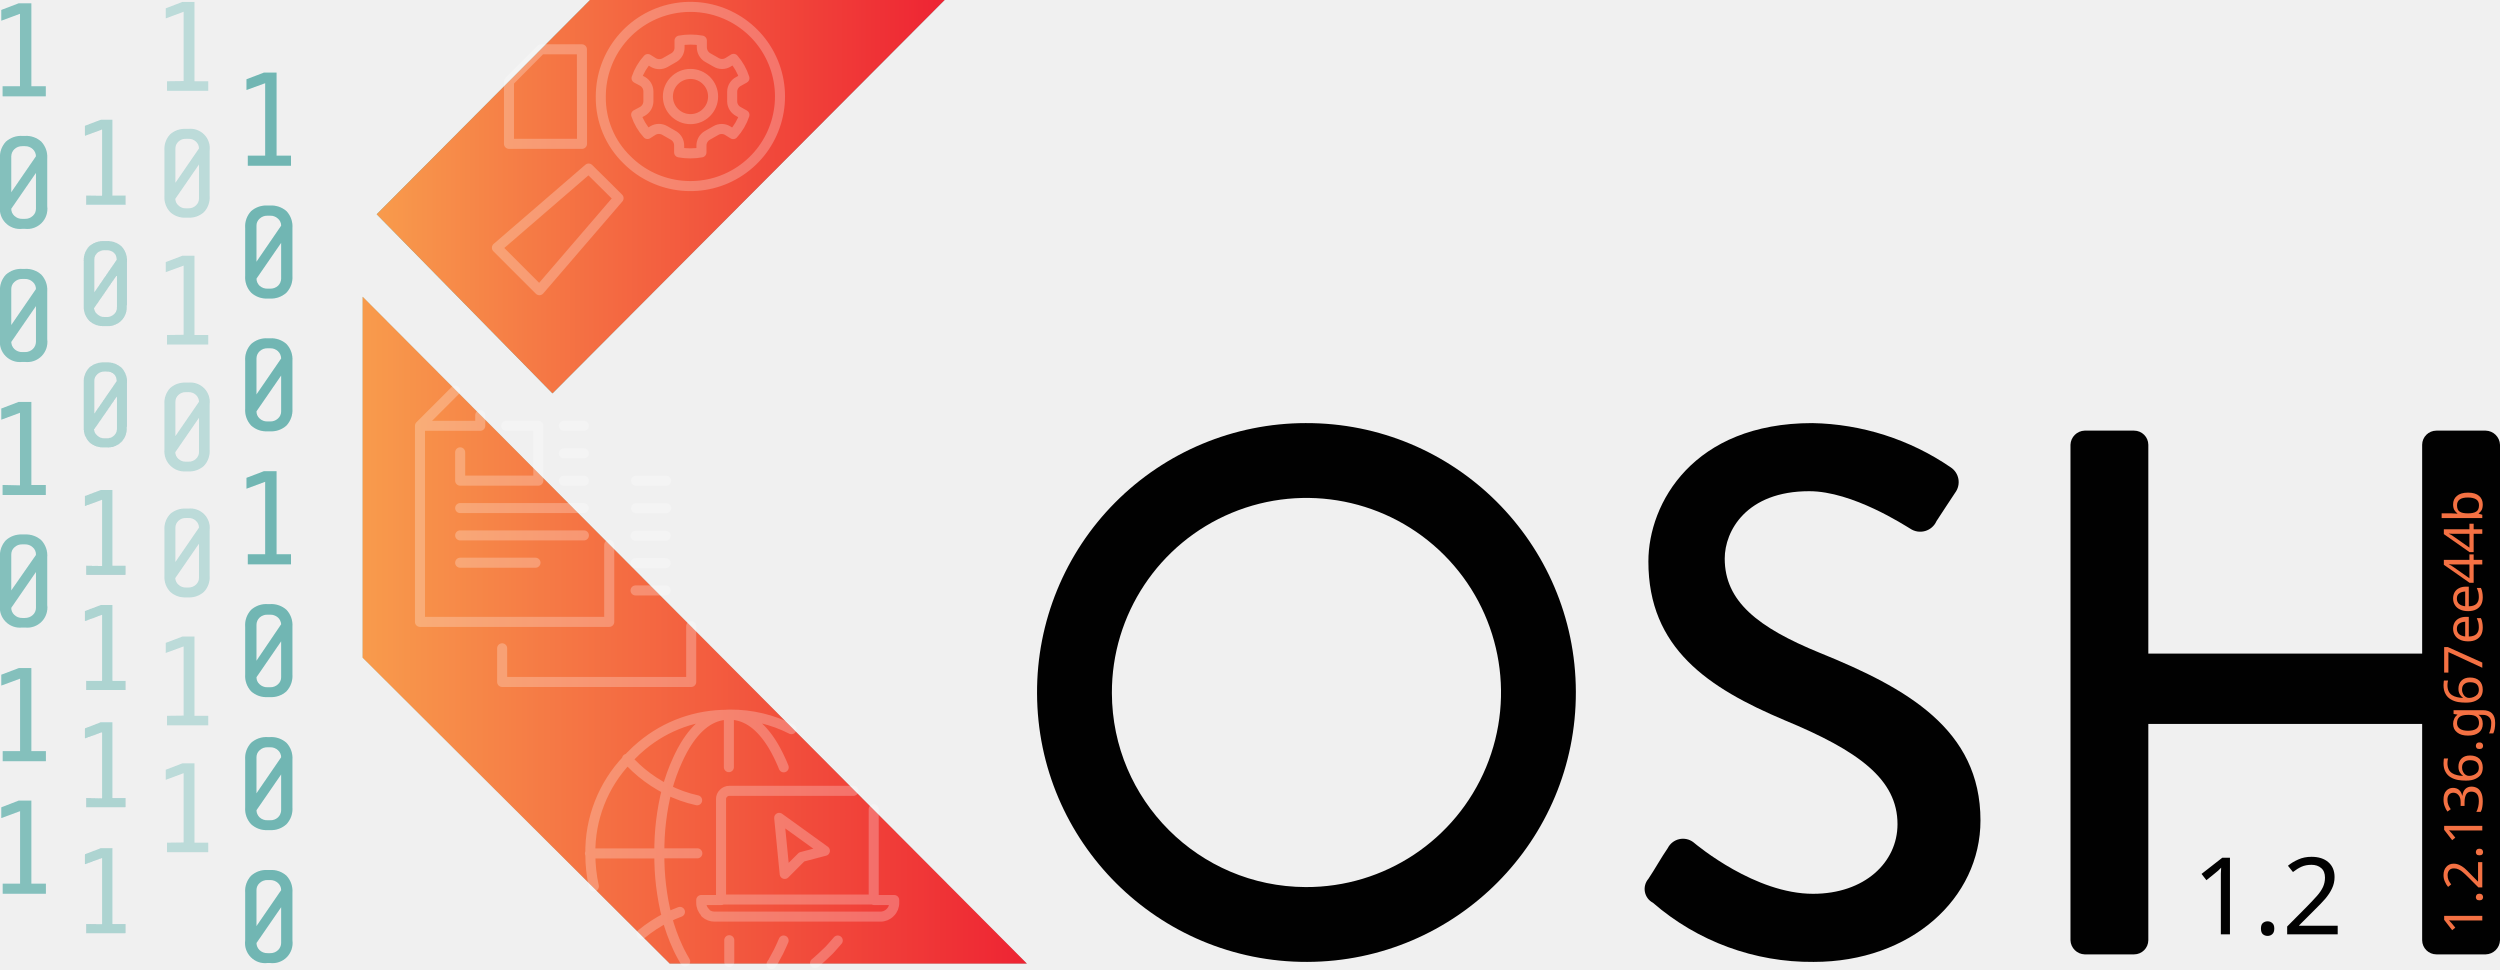
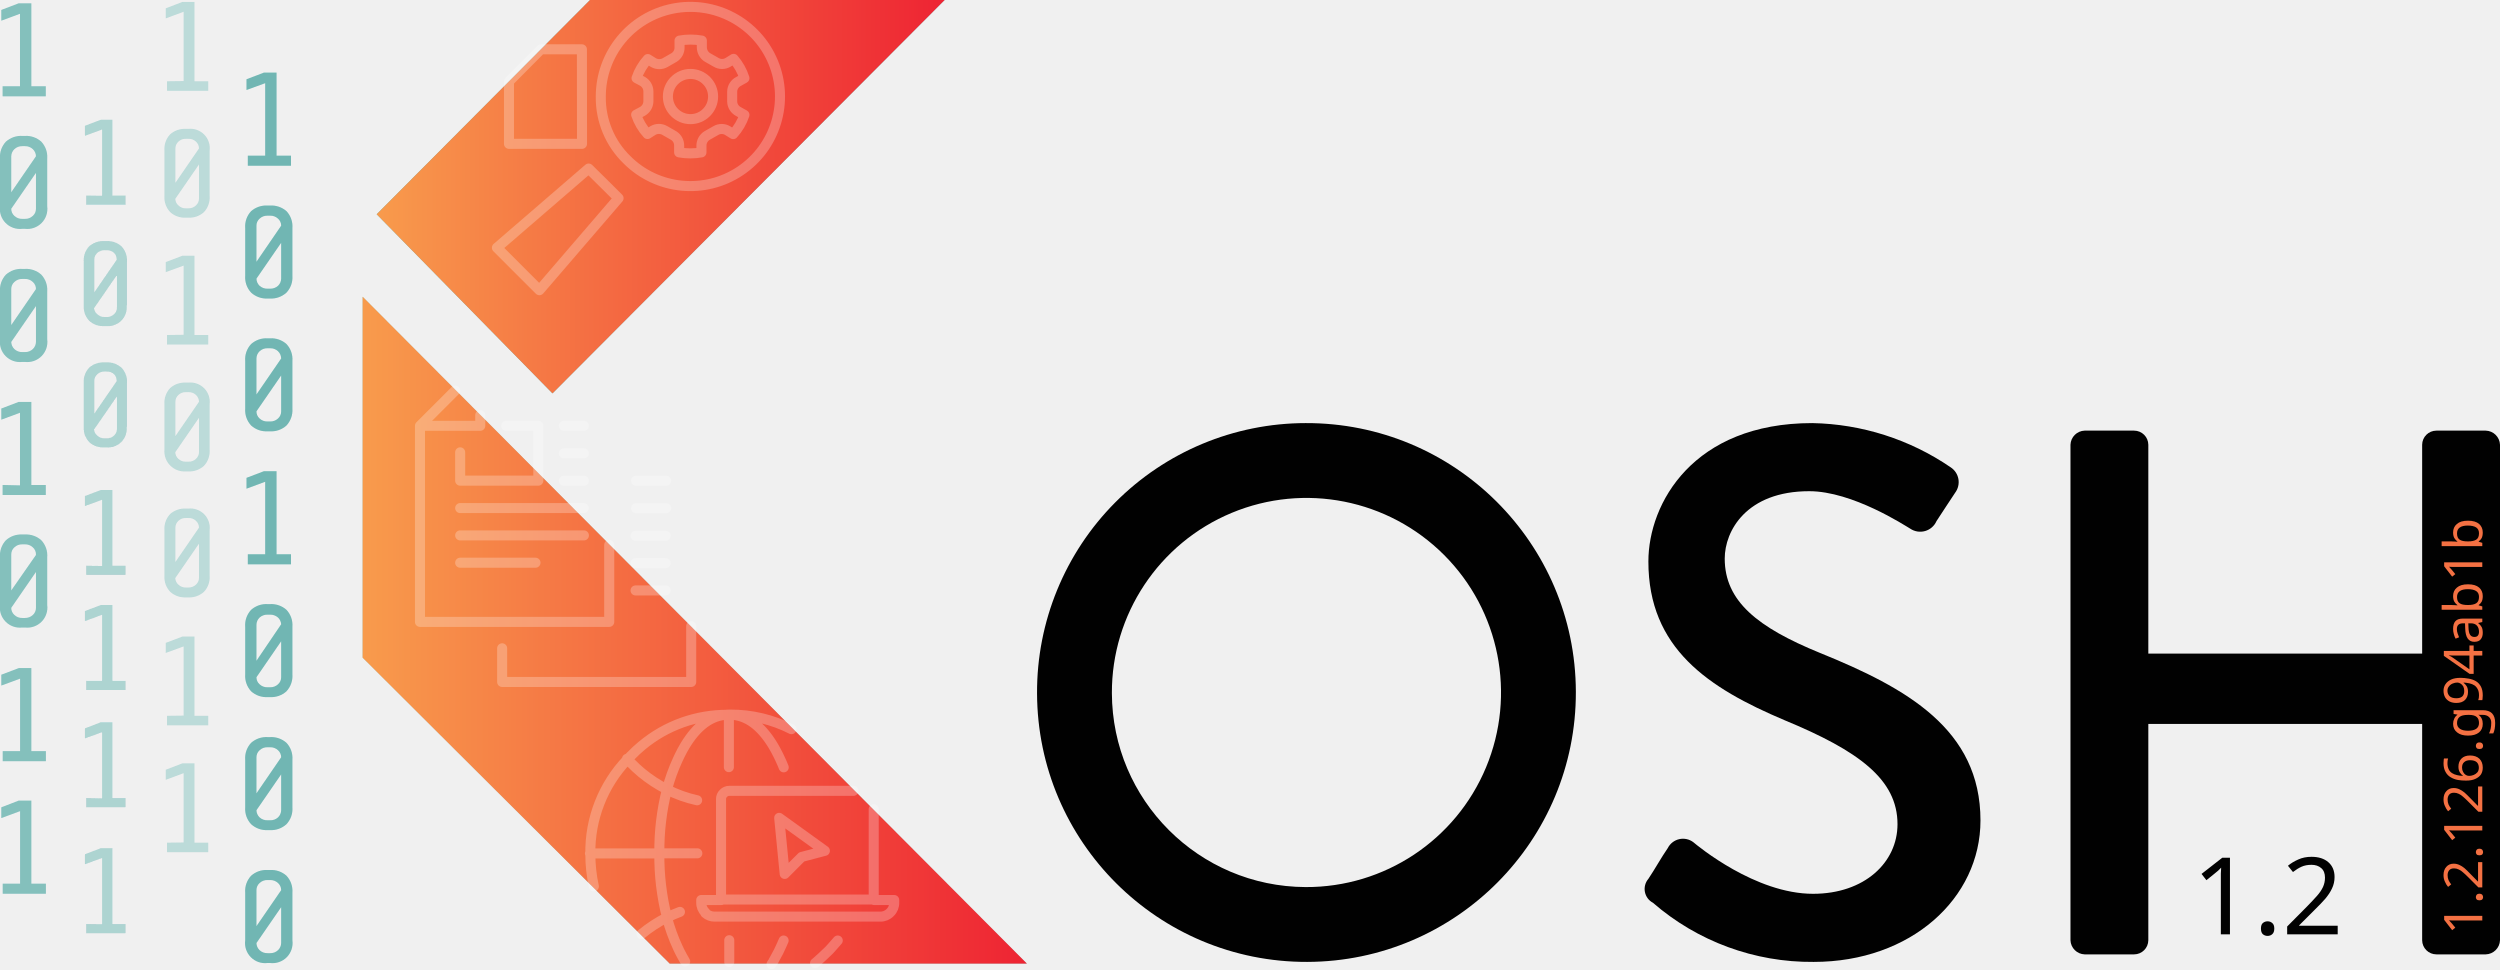
<svg xmlns="http://www.w3.org/2000/svg" xmlns:xlink="http://www.w3.org/1999/xlink" viewBox="0 0 248.88 96.48" version="1.1" id="svg4966">
  <defs id="defs4779">
    <style id="style4771">.cls-1{isolation:isolate;}.cls-2{fill:#010101;}.cls-10,.cls-12,.cls-3{fill:#afdedc;}.cls-10,.cls-11,.cls-12,.cls-13,.cls-3,.cls-9{mix-blend-mode:multiply;}.cls-4{fill:url(#New_Gradient_Swatch_copy_3);}.cls-5{fill:url(#New_Gradient_Swatch_copy_3-2);}.cls-6{opacity:0.25;}.cls-7,.cls-8{fill:none;stroke:#fff;stroke-linecap:round;stroke-linejoin:round;}.cls-7{fill-rule:evenodd;}.cls-10{opacity:0.7;}.cls-11,.cls-12{opacity:0.5;}.cls-13{opacity:0.65;}</style>
    <linearGradient id="New_Gradient_Swatch_copy_3" x1="37.5" y1="19.58" x2="94.04" y2="19.58" gradientUnits="userSpaceOnUse">
      <stop offset="0" stop-color="#f89b4c" id="stop4773" />
      <stop offset="1" stop-color="#ee2433" id="stop4775" />
    </linearGradient>
    <linearGradient id="New_Gradient_Swatch_copy_3-2" x1="36.1" y1="62.73" x2="102.23" y2="62.73" xlink:href="#New_Gradient_Swatch_copy_3" />
    <linearGradient xlink:href="#New_Gradient_Swatch_copy_3" id="linearGradient4972" gradientUnits="userSpaceOnUse" x1="37.5" y1="19.58" x2="94.04" y2="19.58" />
  </defs>
  <path class="cls-2" d="m 129.98,42.12 a 26.82,26.82 0 1 1 -26.74,26.89 26.77,26.77 0 0 1 26.74,-26.89 z m 0,46.19 a 19.37,19.37 0 1 0 -19.29,-19.3 19.37,19.37 0 0 0 19.29,19.3 z" id="path4781" style="isolation:isolate;fill:#010101" />
  <path class="cls-2" d="m 164.1,87.49 c 0.67,-1 1.26,-2.09 1.93,-3.06 a 1.7,1.7 0 0 1 2.54,-0.59 c 0.44,0.37 6.18,5.14 11.92,5.14 5.14,0 8.41,-3.13 8.41,-6.93 0,-4.47 -3.87,-7.3 -11.24,-10.35 -7.6,-3.21 -13.56,-7.16 -13.56,-15.8 0,-5.81 4.47,-13.78 16.31,-13.78 a 25.21,25.21 0 0 1 13.78,4.4 1.76,1.76 0 0 1 0.45,2.53 c -0.6,0.89 -1.27,1.94 -1.86,2.83 a 1.77,1.77 0 0 1 -2.61,0.75 c -0.52,-0.3 -5.74,-3.73 -10.06,-3.73 -6.25,0 -8.41,3.95 -8.41,6.71 0,4.24 3.27,6.85 9.46,9.38 8.64,3.5 16,7.6 16,16.69 0,7.75 -6.92,14.08 -16.61,14.08 a 24.07,24.07 0 0 1 -16,-5.89 1.55,1.55 0 0 1 -0.45,-2.38 z" id="path4783" style="isolation:isolate;fill:#010101" />
  <polygon class="cls-3" points="36.1,29.54 36.1,65.47 66.67,95.93 102.23,95.93 " id="polygon4793" style="isolation:isolate;mix-blend-mode:multiply;fill:#afdedc" />
  <polygon class="cls-3" points="55,39.16 94.04,0 58.74,0 37.5,21.33 " id="polygon4795" style="isolation:isolate;mix-blend-mode:multiply;fill:#afdedc" />
  <polygon class="cls-3" points="55,39.16 94.04,0 58.74,0 37.5,21.33 " id="polygon4797" style="isolation:isolate;mix-blend-mode:multiply;fill:#afdedc" />
  <polygon class="cls-4" points="55,39.16 94.04,0 58.74,0 37.5,21.33 " id="polygon4799" style="isolation:isolate;fill:url(#linearGradient4972)" />
  <polygon class="cls-5" points="36.1,29.54 36.1,65.47 66.67,95.93 102.23,95.93 " id="polygon4801" style="isolation:isolate;fill:url(#New_Gradient_Swatch_copy_3-2)" />
  <g class="cls-6" id="g4805" style="opacity:0.25;isolation:isolate">
    <path class="cls-7" d="m 140,443.25 v 2.82 h 7.78 v -5.46 h -3.2 m 7.74,5.47 h -2 m 0,-2.73 h 2 m 0,-2.74 h -2 M 140,448.8 h 12.3 M 142,439.55 v 1.06 h -6 v 19.52 h 18.84 v -7.67 M 136,440.61 l 3.51,-3.51 m 18,11.71 h 3 m 0,-2.73 h -3 m -13.33,16.68 v 3.35 H 163 v -5.56 m -23,-6.31 h 7.5 m 4.82,-2.72 H 140 m 20.46,5.48 h -3 m 0,-2.72 h 3 m 0,-2.72 h -3" transform="translate(-94.19,-398.22)" id="path4803" style="fill:none;fill-rule:evenodd;stroke:#ffffff;stroke-linecap:round;stroke-linejoin:round" />
  </g>
  <g class="cls-6" id="g4815" style="opacity:0.25;isolation:isolate">
    <polygon class="cls-8" points="50.67,8.11 50.67,14.32 57.94,14.32 57.93,4.91 53.85,4.91 " id="polygon4807" style="fill:none;stroke:#ffffff;stroke-linecap:round;stroke-linejoin:round" />
    <path class="cls-8" d="m 154.27,416.46 -1.48,-1.46 -9.13,7.88 v 0 l 4.23,4.23 v 0 l 7.88,-9.16 z" transform="translate(-94.19,-398.22)" id="path4809" style="fill:none;stroke:#ffffff;stroke-linecap:round;stroke-linejoin:round" />
    <path class="cls-8" d="m 156.62,414.14 a 8.92,8.92 0 1 0 -2.62,-6.31 8.6,8.6 0 0 0 2.62,6.31 z m 1.54,-7.82 -0.6,-0.32 a 5.42,5.42 0 0 1 1.12,-1.9 l 0.56,0.35 a 1.17,1.17 0 0 0 1.17,0 l 0.89,-0.51 a 1.15,1.15 0 0 0 0.54,-1 v -0.68 a 6.21,6.21 0 0 1 2.22,0 v 0.67 a 1.19,1.19 0 0 0 0.55,1 l 0.88,0.5 a 1.15,1.15 0 0 0 1.17,0 l 0.56,-0.35 a 5.4,5.4 0 0 1 1.08,1.92 l -0.59,0.33 a 1.16,1.16 0 0 0 -0.63,1 v 1 a 1.16,1.16 0 0 0 0.63,1 l 0.59,0.33 a 5.4,5.4 0 0 1 -1.12,1.91 l -0.56,-0.35 a 1.15,1.15 0 0 0 -1.17,0 l -0.88,0.5 a 1.18,1.18 0 0 0 -0.55,1 v 0.67 a 6.21,6.21 0 0 1 -2.22,0 v -0.67 a 1.15,1.15 0 0 0 -0.54,-1 l -0.89,-0.51 a 1.17,1.17 0 0 0 -1.17,0 l -0.55,0.35 a 5.38,5.38 0 0 1 -1.13,-1.92 l 0.6,-0.32 a 1.17,1.17 0 0 0 0.62,-1 v -1 a 1.17,1.17 0 0 0 -0.58,-1 z" transform="translate(-94.19,-398.22)" id="path4811" style="fill:none;stroke:#ffffff;stroke-linecap:round;stroke-linejoin:round" />
    <path class="cls-8" d="m 162.93,410.08 a 2.25,2.25 0 0 0 2.25,-2.25 2.25,2.25 0 1 0 -4.5,0 2.25,2.25 0 0 0 2.25,2.25 z" transform="translate(-94.19,-398.22)" id="path4813" style="fill:none;stroke:#ffffff;stroke-linecap:round;stroke-linejoin:round" />
  </g>
  <g class="cls-6" id="g4819" style="opacity:0.25;isolation:isolate">
    <path class="cls-7" d="m 166.75,474.59 v -5.22 h -0.16 c -1.6,0.06 -3,1.09 -4.2,3.07 -0.18,0.3 -0.36,0.63 -0.54,1 l -0.18,0.38 a 18.09,18.09 0 0 0 -1.08,3 12.61,12.61 0 0 0 3,1.07 m 3.14,-8.53 h 0.16 a 13.34,13.34 0 0 1 6.09,1.45 m 6.17,6.14 h -12.37 a 0.79,0.79 0 0 0 -0.57,0.25 0.76,0.76 0 0 0 -0.24,0.57 v 10 h 15.2 v -9 m -7.17,4.76 -1.69,1.69 -0.55,-5.58 4.55,3.28 z m -7.05,-14.16 c 1.6,0.06 3,1.09 4.2,3.07 0.18,0.3 0.36,0.63 0.54,1 l 0.18,0.38 c 0.12,0.26 0.24,0.52 0.34,0.79 m -18.9,11.85 a 14.8,14.8 0 0 1 -0.35,-3.23 v 0 a 13.32,13.32 0 0 1 3.68,-9.4 l 0.37,-0.38 a 14.06,14.06 0 0 1 1.08,-1 13.22,13.22 0 0 1 8.54,-3.07 M 161.88,489 a 12.26,12.26 0 0 0 -1.29,0.56 17.67,17.67 0 0 0 1.08,3 l 0.18,0.38 c 0.18,0.35 0.36,0.68 0.55,1 m -4.35,-2.73 a 13.68,13.68 0 0 1 2.54,-1.66 24.73,24.73 0 0 1 -0.76,-6.37 h -6.91 m 7.67,-6.38 a 24.78,24.78 0 0 0 -0.76,6.37 h 3.78 m -7,-9.41 0.37,0.39 a 14.06,14.06 0 0 0 1.08,1 13.68,13.68 0 0 0 2.54,1.66 m 10.4,17.39 0.08,-0.12 a 0.41,0.41 0 0 1 0.07,-0.11 q 0.27,-0.47 0.54,-1 l 0.18,-0.38 c 0.12,-0.24 0.22,-0.49 0.33,-0.74 m 5.39,0 c -0.21,0.25 -0.43,0.5 -0.65,0.74 -0.22,0.24 -0.24,0.26 -0.37,0.38 q -0.53,0.52 -1.08,1 l -0.16,0.13 M 166,487.82 h -2 v 0.24 a 1.31,1.31 0 0 0 0.41,1 v 0.06 a 1.34,1.34 0 0 0 0.92,0.35 h 16.48 a 1.32,1.32 0 0 0 1,-0.41 1.3,1.3 0 0 0 0.4,-1 v -0.24 h -2 m -14.42,4 V 494" transform="translate(-94.19,-398.22)" id="path4817" style="fill:none;fill-rule:evenodd;stroke:#ffffff;stroke-linecap:round;stroke-linejoin:round" />
  </g>
  <g class="cls-9" id="g4835" style="isolation:isolate;mix-blend-mode:multiply">
    <path class="cls-3" d="m 94.45,406.81 v 1 h 4.3 v -1 h -1.44 v -8.26 h -1.26 l -1.73,0.66 v 1.07 l 1.86,-0.69 v 7.22 z" transform="translate(-94.19,-398.22)" id="path4821" style="mix-blend-mode:multiply;fill:#afdedc" />
    <path class="cls-3" d="M 98.89,418.78 V 414 a 2.21,2.21 0 0 0 -0.59,-1.68 2.26,2.26 0 0 0 -1.63,-0.57 h -0.26 a 2.26,2.26 0 0 0 -1.63,0.57 2.21,2.21 0 0 0 -0.59,1.68 v 4.76 a 2,2 0 0 0 2.22,2.24 h 0.26 a 2,2 0 0 0 2.22,-2.25 z m -1.12,-5 -2.46,3.58 v -3.58 a 1,1 0 0 1 0.31,-0.71 1.09,1.09 0 0 1 0.79,-0.3 h 0.26 a 1.09,1.09 0 0 1 0.79,0.3 1,1 0 0 1 0.31,0.7 z m -2.46,5.22 2.46,-3.57 V 419 a 0.93,0.93 0 0 1 -0.31,0.71 1.09,1.09 0 0 1 -0.79,0.3 h -0.26 a 1.09,1.09 0 0 1 -0.79,-0.3 0.93,0.93 0 0 1 -0.31,-0.71 z" transform="translate(-94.19,-398.22)" id="path4823" style="mix-blend-mode:multiply;fill:#afdedc" />
    <path class="cls-3" d="m 98.89,432 v -4.76 a 2.21,2.21 0 0 0 -0.59,-1.68 2.26,2.26 0 0 0 -1.63,-0.57 h -0.26 a 2.26,2.26 0 0 0 -1.63,0.57 2.21,2.21 0 0 0 -0.59,1.68 V 432 a 2,2 0 0 0 2.22,2.25 h 0.26 A 2,2 0 0 0 98.89,432 Z m -1.12,-5 -2.46,3.58 V 427 a 0.93,0.93 0 0 1 0.31,-0.71 1.09,1.09 0 0 1 0.79,-0.3 h 0.26 a 1.09,1.09 0 0 1 0.79,0.3 0.93,0.93 0 0 1 0.31,0.71 z m -2.46,5.26 2.46,-3.57 v 3.57 a 1,1 0 0 1 -0.31,0.71 1.09,1.09 0 0 1 -0.79,0.3 h -0.26 a 1.09,1.09 0 0 1 -0.79,-0.3 1,1 0 0 1 -0.31,-0.71 z" transform="translate(-94.19,-398.22)" id="path4825" style="mix-blend-mode:multiply;fill:#afdedc" />
    <path class="cls-3" d="m 94.45,446.5 v 1 h 4.3 v -1 h -1.44 v -8.27 h -1.26 l -1.73,0.66 V 440 l 1.86,-0.69 v 7.23 z" transform="translate(-94.19,-398.22)" id="path4827" style="mix-blend-mode:multiply;fill:#afdedc" />
    <path class="cls-3" d="m 98.89,458.47 v -4.76 A 2.21,2.21 0 0 0 98.3,452 2.26,2.26 0 0 0 96.67,451.43 h -0.26 a 2.26,2.26 0 0 0 -1.63,0.57 2.21,2.21 0 0 0 -0.59,1.68 v 4.76 a 2,2 0 0 0 2.22,2.25 h 0.26 a 2,2 0 0 0 2.22,-2.25 z m -1.12,-5 -2.46,3.53 v -3.58 a 0.93,0.93 0 0 1 0.31,-0.71 1.09,1.09 0 0 1 0.79,-0.3 h 0.26 a 1.09,1.09 0 0 1 0.79,0.3 0.93,0.93 0 0 1 0.31,0.75 z m -2.46,5.26 2.46,-3.57 v 3.57 a 0.93,0.93 0 0 1 -0.31,0.71 1.09,1.09 0 0 1 -0.79,0.3 h -0.26 a 1.09,1.09 0 0 1 -0.79,-0.3 0.93,0.93 0 0 1 -0.31,-0.72 z" transform="translate(-94.19,-398.22)" id="path4829" style="mix-blend-mode:multiply;fill:#afdedc" />
    <path class="cls-3" d="m 94.46,473 v 1 h 4.3 v -1 h -1.45 v -8.27 h -1.25 l -1.74,0.66 v 1.08 l 1.87,-0.69 V 473 Z" transform="translate(-94.19,-398.22)" id="path4831" style="mix-blend-mode:multiply;fill:#afdedc" />
    <path class="cls-3" d="m 94.46,486.19 v 1 h 4.3 v -1 h -1.45 v -8.27 h -1.25 l -1.74,0.67 v 1.07 l 1.87,-0.69 v 7.22 z" transform="translate(-94.19,-398.22)" id="path4833" style="mix-blend-mode:multiply;fill:#afdedc" />
  </g>
  <g class="cls-9" id="g4851" style="isolation:isolate;mix-blend-mode:multiply">
    <path class="cls-3" d="m 118.86,413.72 v 1 h 4.3 v -1 h -1.44 v -8.27 h -1.26 l -1.73,0.66 v 1.07 l 1.86,-0.68 v 7.22 z" transform="translate(-94.19,-398.22)" id="path4837" style="mix-blend-mode:multiply;fill:#afdedc" />
    <path class="cls-3" d="m 123.3,425.69 v -4.77 a 2.21,2.21 0 0 0 -0.59,-1.68 2.3,2.3 0 0 0 -1.63,-0.56 h -0.26 a 2.3,2.3 0 0 0 -1.63,0.56 2.21,2.21 0 0 0 -0.59,1.68 v 4.77 a 2.2,2.2 0 0 0 0.6,1.67 2.26,2.26 0 0 0 1.62,0.58 h 0.26 a 2.26,2.26 0 0 0 1.62,-0.58 2.2,2.2 0 0 0 0.6,-1.67 z m -1.12,-5 -2.46,3.59 v -3.59 a 0.91,0.91 0 0 1 0.31,-0.7 1.09,1.09 0 0 1 0.79,-0.3 h 0.26 a 1.09,1.09 0 0 1 0.79,0.3 0.91,0.91 0 0 1 0.31,0.68 z m -2.46,5.27 2.46,-3.57 v 3.57 a 1,1 0 0 1 -0.31,0.71 1.13,1.13 0 0 1 -0.79,0.29 h -0.26 a 1.13,1.13 0 0 1 -0.79,-0.29 1,1 0 0 1 -0.31,-0.73 z" transform="translate(-94.19,-398.22)" id="path4839" style="mix-blend-mode:multiply;fill:#afdedc" />
    <path class="cls-3" d="m 123.3,438.91 v -4.76 a 2.21,2.21 0 0 0 -0.59,-1.68 2.26,2.26 0 0 0 -1.63,-0.57 h -0.26 a 2.26,2.26 0 0 0 -1.63,0.57 2.21,2.21 0 0 0 -0.59,1.68 v 4.76 a 2.23,2.23 0 0 0 0.6,1.68 2.26,2.26 0 0 0 1.62,0.57 h 0.26 a 2.26,2.26 0 0 0 1.62,-0.57 2.23,2.23 0 0 0 0.6,-1.68 z m -1.12,-5 -2.46,3.58 v -3.59 a 1,1 0 0 1 0.31,-0.71 1.09,1.09 0 0 1 0.79,-0.3 h 0.26 a 1.09,1.09 0 0 1 0.79,0.3 1,1 0 0 1 0.31,0.71 z m -2.46,5.26 2.46,-3.57 v 3.57 a 0.93,0.93 0 0 1 -0.31,0.71 1.09,1.09 0 0 1 -0.79,0.3 h -0.26 a 1.09,1.09 0 0 1 -0.79,-0.3 0.93,0.93 0 0 1 -0.31,-0.72 z" transform="translate(-94.19,-398.22)" id="path4841" style="mix-blend-mode:multiply;fill:#afdedc" />
    <path class="cls-3" d="m 118.86,453.4 v 1 h 4.3 v -1 h -1.44 v -8.27 h -1.26 l -1.73,0.66 v 1.08 l 1.86,-0.69 v 7.22 z" transform="translate(-94.19,-398.22)" id="path4843" style="mix-blend-mode:multiply;fill:#afdedc" />
    <path class="cls-3" d="m 123.3,465.37 v -4.76 a 2.21,2.21 0 0 0 -0.59,-1.68 2.26,2.26 0 0 0 -1.63,-0.57 h -0.26 a 2.26,2.26 0 0 0 -1.63,0.57 2.21,2.21 0 0 0 -0.59,1.68 v 4.76 a 2.23,2.23 0 0 0 0.6,1.68 2.26,2.26 0 0 0 1.62,0.57 h 0.26 a 2.26,2.26 0 0 0 1.62,-0.57 2.23,2.23 0 0 0 0.6,-1.68 z m -1.12,-5 -2.46,3.63 v -3.59 a 1,1 0 0 1 0.31,-0.71 1.13,1.13 0 0 1 0.79,-0.29 h 0.26 a 1.13,1.13 0 0 1 0.79,0.29 1,1 0 0 1 0.31,0.66 z m -2.46,5.27 2.46,-3.58 v 3.58 a 0.91,0.91 0 0 1 -0.31,0.7 1.09,1.09 0 0 1 -0.79,0.3 h -0.26 a 1.09,1.09 0 0 1 -0.79,-0.3 0.91,0.91 0 0 1 -0.31,-0.71 z" transform="translate(-94.19,-398.22)" id="path4845" style="mix-blend-mode:multiply;fill:#afdedc" />
    <path class="cls-3" d="m 123.3,478.61 v -4.76 a 2.21,2.21 0 0 0 -0.59,-1.68 2.26,2.26 0 0 0 -1.63,-0.57 h -0.26 a 2.26,2.26 0 0 0 -1.63,0.57 2.21,2.21 0 0 0 -0.59,1.68 v 4.76 a 2.2,2.2 0 0 0 0.6,1.67 2.26,2.26 0 0 0 1.62,0.58 h 0.26 a 2.26,2.26 0 0 0 1.62,-0.58 2.2,2.2 0 0 0 0.6,-1.67 z m -1.12,-5 -2.46,3.59 v -3.59 a 0.93,0.93 0 0 1 0.31,-0.7 1.09,1.09 0 0 1 0.79,-0.3 h 0.26 a 1.09,1.09 0 0 1 0.79,0.3 0.93,0.93 0 0 1 0.31,0.68 z m -2.46,5.27 2.46,-3.57 v 3.57 a 1,1 0 0 1 -0.31,0.71 1.09,1.09 0 0 1 -0.79,0.29 h -0.26 a 1.09,1.09 0 0 1 -0.79,-0.29 1,1 0 0 1 -0.31,-0.73 z" transform="translate(-94.19,-398.22)" id="path4847" style="mix-blend-mode:multiply;fill:#afdedc" />
    <path class="cls-3" d="m 123.3,491.84 v -4.76 a 2.21,2.21 0 0 0 -0.59,-1.68 2.26,2.26 0 0 0 -1.63,-0.57 h -0.26 a 2.26,2.26 0 0 0 -1.63,0.57 2.21,2.21 0 0 0 -0.59,1.68 v 4.76 a 2,2 0 0 0 2.22,2.25 h 0.26 a 2,2 0 0 0 2.22,-2.25 z m -1.12,-5 -2.46,3.58 v -3.58 a 0.93,0.93 0 0 1 0.31,-0.71 1.09,1.09 0 0 1 0.79,-0.3 h 0.26 a 1.09,1.09 0 0 1 0.79,0.3 0.93,0.93 0 0 1 0.31,0.7 z m -2.46,5.26 2.46,-3.57 v 3.57 a 1,1 0 0 1 -0.31,0.71 1.09,1.09 0 0 1 -0.79,0.3 h -0.26 a 1.09,1.09 0 0 1 -0.79,-0.3 1,1 0 0 1 -0.31,-0.72 z" transform="translate(-94.19,-398.22)" id="path4849" style="mix-blend-mode:multiply;fill:#afdedc" />
  </g>
  <path class="cls-10" d="m 16.63,8.09 v 0.95 h 4.1 V 8.09 h -1.37 v -7.9 h -1.2 L 16.5,0.83 v 1 l 1.78,-0.66 v 6.9 z" id="path4853" style="opacity:0.7;isolation:isolate;mix-blend-mode:multiply;fill:#afdedc" />
  <path class="cls-10" d="M 20.87,19.53 V 14.98 A 1.93,1.93 0 0 0 18.75,12.83 H 18.5 a 2.18,2.18 0 0 0 -1.56,0.54 2.14,2.14 0 0 0 -0.57,1.61 v 4.55 a 2.11,2.11 0 0 0 0.58,1.59 2.13,2.13 0 0 0 1.55,0.55 h 0.25 a 2.15,2.15 0 0 0 1.55,-0.55 2.1,2.1 0 0 0 0.57,-1.59 z m -1.06,-4.75 -2.35,3.42 v -3.42 a 0.91,0.91 0 0 1 0.3,-0.68 1,1 0 0 1 0.75,-0.28 h 0.25 a 1,1 0 0 1 0.75,0.28 0.91,0.91 0 0 1 0.3,0.68 z m -2.35,5 2.35,-3.41 v 3.41 a 0.89,0.89 0 0 1 -0.3,0.67 1.05,1.05 0 0 1 -0.75,0.29 h -0.25 a 1,1 0 0 1 -0.75,-0.29 0.89,0.89 0 0 1 -0.31,-0.67 z" id="path4855" style="opacity:0.7;isolation:isolate;mix-blend-mode:multiply;fill:#afdedc" />
  <path class="cls-10" d="m 16.63,33.35 v 0.95 h 4.1 v -0.95 h -1.37 v -7.89 h -1.2 l -1.66,0.63 v 1 l 1.78,-0.65 v 6.89 z" id="path4857" style="opacity:0.7;isolation:isolate;mix-blend-mode:multiply;fill:#afdedc" />
  <path class="cls-10" d="M 20.87,44.78 V 40.24 A 1.93,1.93 0 0 0 18.75,38.09 H 18.5 a 2.18,2.18 0 0 0 -1.56,0.54 2.14,2.14 0 0 0 -0.57,1.61 v 4.54 a 2,2 0 0 0 2.13,2.15 h 0.25 a 2.15,2.15 0 0 0 1.55,-0.55 2.11,2.11 0 0 0 0.57,-1.6 z M 19.81,40 17.46,43.42 V 40 a 0.91,0.91 0 0 1 0.3,-0.68 1,1 0 0 1 0.75,-0.28 h 0.25 a 1,1 0 0 1 0.75,0.28 0.91,0.91 0 0 1 0.3,0.68 z m -2.35,5 2.35,-3.41 V 45 a 0.9,0.9 0 0 1 -0.3,0.68 1,1 0 0 1 -0.75,0.28 h -0.25 a 1,1 0 0 1 -0.75,-0.28 0.9,0.9 0 0 1 -0.31,-0.66 z" id="path4859" style="opacity:0.7;isolation:isolate;mix-blend-mode:multiply;fill:#afdedc" />
  <path class="cls-10" d="m 16.63,71.26 v 0.95 h 4.1 v -0.95 h -1.37 v -7.89 h -1.2 L 16.5,64 v 1 l 1.78,-0.65 v 6.89 z" id="path4861" style="opacity:0.7;isolation:isolate;mix-blend-mode:multiply;fill:#afdedc" />
  <path class="cls-10" d="M 20.87,57.32 V 52.78 A 1.93,1.93 0 0 0 18.75,50.63 H 18.5 a 2.18,2.18 0 0 0 -1.56,0.54 2.14,2.14 0 0 0 -0.57,1.61 v 4.55 a 2.09,2.09 0 0 0 0.58,1.59 2.13,2.13 0 0 0 1.55,0.55 h 0.25 a 2.15,2.15 0 0 0 1.55,-0.55 2.09,2.09 0 0 0 0.57,-1.6 z m -1.06,-4.79 -2.35,3.42 v -3.42 a 0.91,0.91 0 0 1 0.3,-0.68 1,1 0 0 1 0.75,-0.28 h 0.25 a 1,1 0 0 1 0.75,0.28 0.91,0.91 0 0 1 0.3,0.68 z m -2.35,5 2.35,-3.41 v 3.41 a 0.89,0.89 0 0 1 -0.3,0.67 1.05,1.05 0 0 1 -0.75,0.29 H 18.51 A 1,1 0 0 1 17.76,58.2 0.89,0.89 0 0 1 17.45,57.56 Z" id="path4863" style="opacity:0.7;isolation:isolate;mix-blend-mode:multiply;fill:#afdedc" />
  <path class="cls-10" d="m 16.63,83.89 v 0.95 h 4.1 v -0.95 h -1.37 v -7.9 h -1.2 l -1.66,0.64 v 1 l 1.78,-0.66 v 6.9 z" id="path4865" style="opacity:0.7;isolation:isolate;mix-blend-mode:multiply;fill:#afdedc" />
  <g class="cls-11" id="g4881" style="opacity:0.5;isolation:isolate;mix-blend-mode:multiply">
    <path class="cls-12" d="m 102.77,417.69 v 0.91 h 3.92 v -0.91 h -1.31 v -7.55 h -1.15 l -1.58,0.6 v 1 l 1.7,-0.63 v 6.6 z" transform="translate(-94.19,-398.22)" id="path4867" style="opacity:0.5;mix-blend-mode:multiply;fill:#afdedc" />
    <path class="cls-12" d="m 106.83,428.63 v -4.35 a 2,2 0 0 0 -0.55,-1.54 2.07,2.07 0 0 0 -1.48,-0.52 h -0.24 a 2.09,2.09 0 0 0 -1.49,0.52 2,2 0 0 0 -0.54,1.54 v 4.35 a 2,2 0 0 0 0.55,1.53 2,2 0 0 0 1.48,0.52 h 0.24 a 1.86,1.86 0 0 0 2,-2.05 z m -1,-4.58 -2.25,3.27 v -3.27 a 0.87,0.87 0 0 1 0.29,-0.65 1,1 0 0 1 0.72,-0.27 h 0.24 a 1,1 0 0 1 0.72,0.27 0.86,0.86 0 0 1 0.25,0.65 z m -2.25,4.81 2.25,-3.26 v 3.26 a 0.84,0.84 0 0 1 -0.28,0.64 1,1 0 0 1 -0.72,0.28 h -0.24 a 1,1 0 0 1 -0.72,-0.28 0.85,0.85 0 0 1 -0.32,-0.64 z" transform="translate(-94.19,-398.22)" id="path4869" style="opacity:0.5;mix-blend-mode:multiply;fill:#afdedc" />
    <path class="cls-12" d="m 102.77,466 v 0.91 h 3.92 V 466 h -1.31 v -7.55 h -1.15 l -1.58,0.6 v 1 l 1.7,-0.63 V 466 Z" transform="translate(-94.19,-398.22)" id="path4871" style="opacity:0.5;mix-blend-mode:multiply;fill:#afdedc" />
    <path class="cls-12" d="m 102.77,490.21 v 0.91 h 3.92 v -0.91 h -1.31 v -7.55 h -1.15 l -1.58,0.6 v 1 l 1.7,-0.63 v 6.6 z" transform="translate(-94.19,-398.22)" id="path4873" style="opacity:0.5;mix-blend-mode:multiply;fill:#afdedc" />
    <path class="cls-12" d="m 102.77,454.54 v 0.91 h 3.92 v -0.91 h -1.31 V 447 h -1.15 l -1.58,0.6 v 1 l 1.7,-0.63 v 6.6 z" transform="translate(-94.19,-398.22)" id="path4875" style="opacity:0.5;mix-blend-mode:multiply;fill:#afdedc" />
    <path class="cls-12" d="m 106.83,440.71 v -4.35 a 2,2 0 0 0 -0.55,-1.54 2.07,2.07 0 0 0 -1.48,-0.52 h -0.24 a 2.09,2.09 0 0 0 -1.49,0.52 2,2 0 0 0 -0.54,1.54 v 4.35 a 2,2 0 0 0 0.55,1.53 2,2 0 0 0 1.48,0.52 h 0.24 a 1.86,1.86 0 0 0 2,-2.05 z m -1,-4.58 -2.25,3.27 v -3.27 a 0.87,0.87 0 0 1 0.29,-0.65 1,1 0 0 1 0.72,-0.27 h 0.24 a 1,1 0 0 1 0.72,0.27 0.86,0.86 0 0 1 0.25,0.65 z m -2.25,4.81 2.25,-3.26 v 3.26 a 0.84,0.84 0 0 1 -0.28,0.64 1,1 0 0 1 -0.72,0.28 h -0.24 a 1,1 0 0 1 -0.72,-0.28 0.85,0.85 0 0 1 -0.32,-0.64 z" transform="translate(-94.19,-398.22)" id="path4877" style="opacity:0.5;mix-blend-mode:multiply;fill:#afdedc" />
    <path class="cls-12" d="m 102.77,477.67 v 0.91 h 3.92 v -0.91 h -1.31 v -7.55 h -1.15 l -1.58,0.61 v 1 l 1.7,-0.62 v 6.59 z" transform="translate(-94.19,-398.22)" id="path4879" style="opacity:0.5;mix-blend-mode:multiply;fill:#afdedc" />
  </g>
  <g class="cls-11" id="g4897" style="opacity:0.5;isolation:isolate;mix-blend-mode:multiply">
    <path class="cls-12" d="m 102.77,417.69 v 0.91 h 3.92 v -0.91 h -1.31 v -7.55 h -1.15 l -1.58,0.6 v 1 l 1.7,-0.63 v 6.6 z" transform="translate(-94.19,-398.22)" id="path4883" style="opacity:0.5;mix-blend-mode:multiply;fill:#afdedc" />
    <path class="cls-12" d="m 106.83,428.63 v -4.35 a 2,2 0 0 0 -0.55,-1.54 2.07,2.07 0 0 0 -1.48,-0.52 h -0.24 a 2.09,2.09 0 0 0 -1.49,0.52 2,2 0 0 0 -0.54,1.54 v 4.35 a 2,2 0 0 0 0.55,1.53 2,2 0 0 0 1.48,0.52 h 0.24 a 1.86,1.86 0 0 0 2,-2.05 z m -1,-4.58 -2.25,3.27 v -3.27 a 0.87,0.87 0 0 1 0.29,-0.65 1,1 0 0 1 0.72,-0.27 h 0.24 a 1,1 0 0 1 0.72,0.27 0.86,0.86 0 0 1 0.25,0.65 z m -2.25,4.81 2.25,-3.26 v 3.26 a 0.84,0.84 0 0 1 -0.28,0.64 1,1 0 0 1 -0.72,0.28 h -0.24 a 1,1 0 0 1 -0.72,-0.28 0.85,0.85 0 0 1 -0.32,-0.64 z" transform="translate(-94.19,-398.22)" id="path4885" style="opacity:0.5;mix-blend-mode:multiply;fill:#afdedc" />
    <path class="cls-12" d="m 102.77,466 v 0.91 h 3.92 V 466 h -1.31 v -7.55 h -1.15 l -1.58,0.6 v 1 l 1.7,-0.63 V 466 Z" transform="translate(-94.19,-398.22)" id="path4887" style="opacity:0.5;mix-blend-mode:multiply;fill:#afdedc" />
    <path class="cls-12" d="m 102.77,490.21 v 0.91 h 3.92 v -0.91 h -1.31 v -7.55 h -1.15 l -1.58,0.6 v 1 l 1.7,-0.63 v 6.6 z" transform="translate(-94.19,-398.22)" id="path4889" style="opacity:0.5;mix-blend-mode:multiply;fill:#afdedc" />
    <path class="cls-12" d="m 102.77,454.54 v 0.91 h 3.92 v -0.91 h -1.31 V 447 h -1.15 l -1.58,0.6 v 1 l 1.7,-0.63 v 6.6 z" transform="translate(-94.19,-398.22)" id="path4891" style="opacity:0.5;mix-blend-mode:multiply;fill:#afdedc" />
    <path class="cls-12" d="m 106.83,440.71 v -4.35 a 2,2 0 0 0 -0.55,-1.54 2.07,2.07 0 0 0 -1.48,-0.52 h -0.24 a 2.09,2.09 0 0 0 -1.49,0.52 2,2 0 0 0 -0.54,1.54 v 4.35 a 2,2 0 0 0 0.55,1.53 2,2 0 0 0 1.48,0.52 h 0.24 a 1.86,1.86 0 0 0 2,-2.05 z m -1,-4.58 -2.25,3.27 v -3.27 a 0.87,0.87 0 0 1 0.29,-0.65 1,1 0 0 1 0.72,-0.27 h 0.24 a 1,1 0 0 1 0.72,0.27 0.86,0.86 0 0 1 0.25,0.65 z m -2.25,4.81 2.25,-3.26 v 3.26 a 0.84,0.84 0 0 1 -0.28,0.64 1,1 0 0 1 -0.72,0.28 h -0.24 a 1,1 0 0 1 -0.72,-0.28 0.85,0.85 0 0 1 -0.32,-0.64 z" transform="translate(-94.19,-398.22)" id="path4893" style="opacity:0.5;mix-blend-mode:multiply;fill:#afdedc" />
    <path class="cls-12" d="m 102.77,477.67 v 0.91 h 3.92 v -0.91 h -1.31 v -7.55 h -1.15 l -1.58,0.61 v 1 l 1.7,-0.62 v 6.59 z" transform="translate(-94.19,-398.22)" id="path4895" style="opacity:0.5;mix-blend-mode:multiply;fill:#afdedc" />
  </g>
  <g class="cls-11" id="g4913" style="opacity:0.5;isolation:isolate;mix-blend-mode:multiply">
    <path class="cls-12" d="m 102.77,417.69 v 0.91 h 3.92 v -0.91 h -1.31 v -7.55 h -1.15 l -1.58,0.6 v 1 l 1.7,-0.63 v 6.6 z" transform="translate(-94.19,-398.22)" id="path4899" style="opacity:0.5;mix-blend-mode:multiply;fill:#afdedc" />
    <path class="cls-12" d="m 106.83,428.63 v -4.35 a 2,2 0 0 0 -0.55,-1.54 2.07,2.07 0 0 0 -1.48,-0.52 h -0.24 a 2.09,2.09 0 0 0 -1.49,0.52 2,2 0 0 0 -0.54,1.54 v 4.35 a 2,2 0 0 0 0.55,1.53 2,2 0 0 0 1.48,0.52 h 0.24 a 1.86,1.86 0 0 0 2,-2.05 z m -1,-4.58 -2.25,3.27 v -3.27 a 0.87,0.87 0 0 1 0.29,-0.65 1,1 0 0 1 0.72,-0.27 h 0.24 a 1,1 0 0 1 0.72,0.27 0.86,0.86 0 0 1 0.25,0.65 z m -2.25,4.81 2.25,-3.26 v 3.26 a 0.84,0.84 0 0 1 -0.28,0.64 1,1 0 0 1 -0.72,0.28 h -0.24 a 1,1 0 0 1 -0.72,-0.28 0.85,0.85 0 0 1 -0.32,-0.64 z" transform="translate(-94.19,-398.22)" id="path4901" style="opacity:0.5;mix-blend-mode:multiply;fill:#afdedc" />
    <path class="cls-12" d="m 102.77,466 v 0.91 h 3.92 V 466 h -1.31 v -7.55 h -1.15 l -1.58,0.6 v 1 l 1.7,-0.63 V 466 Z" transform="translate(-94.19,-398.22)" id="path4903" style="opacity:0.5;mix-blend-mode:multiply;fill:#afdedc" />
    <path class="cls-12" d="m 102.77,490.21 v 0.91 h 3.92 v -0.91 h -1.31 v -7.55 h -1.15 l -1.58,0.6 v 1 l 1.7,-0.63 v 6.6 z" transform="translate(-94.19,-398.22)" id="path4905" style="opacity:0.5;mix-blend-mode:multiply;fill:#afdedc" />
    <path class="cls-12" d="m 102.77,454.54 v 0.91 h 3.92 v -0.91 h -1.31 V 447 h -1.15 l -1.58,0.6 v 1 l 1.7,-0.63 v 6.6 z" transform="translate(-94.19,-398.22)" id="path4907" style="opacity:0.5;mix-blend-mode:multiply;fill:#afdedc" />
    <path class="cls-12" d="m 106.83,440.71 v -4.35 a 2,2 0 0 0 -0.55,-1.54 2.07,2.07 0 0 0 -1.48,-0.52 h -0.24 a 2.09,2.09 0 0 0 -1.49,0.52 2,2 0 0 0 -0.54,1.54 v 4.35 a 2,2 0 0 0 0.55,1.53 2,2 0 0 0 1.48,0.52 h 0.24 a 1.86,1.86 0 0 0 2,-2.05 z m -1,-4.58 -2.25,3.27 v -3.27 a 0.87,0.87 0 0 1 0.29,-0.65 1,1 0 0 1 0.72,-0.27 h 0.24 a 1,1 0 0 1 0.72,0.27 0.86,0.86 0 0 1 0.25,0.65 z m -2.25,4.81 2.25,-3.26 v 3.26 a 0.84,0.84 0 0 1 -0.28,0.64 1,1 0 0 1 -0.72,0.28 h -0.24 a 1,1 0 0 1 -0.72,-0.28 0.85,0.85 0 0 1 -0.32,-0.64 z" transform="translate(-94.19,-398.22)" id="path4909" style="opacity:0.5;mix-blend-mode:multiply;fill:#afdedc" />
    <path class="cls-12" d="m 102.77,477.67 v 0.91 h 3.92 v -0.91 h -1.31 v -7.55 h -1.15 l -1.58,0.61 v 1 l 1.7,-0.62 v 6.59 z" transform="translate(-94.19,-398.22)" id="path4911" style="opacity:0.5;mix-blend-mode:multiply;fill:#afdedc" />
  </g>
  <g class="cls-11" id="g4929" style="opacity:0.5;isolation:isolate;mix-blend-mode:multiply">
    <path class="cls-12" d="m 102.77,417.69 v 0.91 h 3.92 v -0.91 h -1.31 v -7.55 h -1.15 l -1.58,0.6 v 1 l 1.7,-0.63 v 6.6 z" transform="translate(-94.19,-398.22)" id="path4915" style="opacity:0.5;mix-blend-mode:multiply;fill:#afdedc" />
    <path class="cls-12" d="m 106.83,428.63 v -4.35 a 2,2 0 0 0 -0.55,-1.54 2.07,2.07 0 0 0 -1.48,-0.52 h -0.24 a 2.09,2.09 0 0 0 -1.49,0.52 2,2 0 0 0 -0.54,1.54 v 4.35 a 2,2 0 0 0 0.55,1.53 2,2 0 0 0 1.48,0.52 h 0.24 a 1.86,1.86 0 0 0 2,-2.05 z m -1,-4.58 -2.25,3.27 v -3.27 a 0.87,0.87 0 0 1 0.29,-0.65 1,1 0 0 1 0.72,-0.27 h 0.24 a 1,1 0 0 1 0.72,0.27 0.86,0.86 0 0 1 0.25,0.65 z m -2.25,4.81 2.25,-3.26 v 3.26 a 0.84,0.84 0 0 1 -0.28,0.64 1,1 0 0 1 -0.72,0.28 h -0.24 a 1,1 0 0 1 -0.72,-0.28 0.85,0.85 0 0 1 -0.32,-0.64 z" transform="translate(-94.19,-398.22)" id="path4917" style="opacity:0.5;mix-blend-mode:multiply;fill:#afdedc" />
    <path class="cls-12" d="m 102.77,466 v 0.91 h 3.92 V 466 h -1.31 v -7.55 h -1.15 l -1.58,0.6 v 1 l 1.7,-0.63 V 466 Z" transform="translate(-94.19,-398.22)" id="path4919" style="opacity:0.5;mix-blend-mode:multiply;fill:#afdedc" />
    <path class="cls-12" d="m 102.77,490.21 v 0.91 h 3.92 v -0.91 h -1.31 v -7.55 h -1.15 l -1.58,0.6 v 1 l 1.7,-0.63 v 6.6 z" transform="translate(-94.19,-398.22)" id="path4921" style="opacity:0.5;mix-blend-mode:multiply;fill:#afdedc" />
    <path class="cls-12" d="m 102.77,454.54 v 0.91 h 3.92 v -0.91 h -1.31 V 447 h -1.15 l -1.58,0.6 v 1 l 1.7,-0.63 v 6.6 z" transform="translate(-94.19,-398.22)" id="path4923" style="opacity:0.5;mix-blend-mode:multiply;fill:#afdedc" />
    <path class="cls-12" d="m 106.83,440.71 v -4.35 a 2,2 0 0 0 -0.55,-1.54 2.07,2.07 0 0 0 -1.48,-0.52 h -0.24 a 2.09,2.09 0 0 0 -1.49,0.52 2,2 0 0 0 -0.54,1.54 v 4.35 a 2,2 0 0 0 0.55,1.53 2,2 0 0 0 1.48,0.52 h 0.24 a 1.86,1.86 0 0 0 2,-2.05 z m -1,-4.58 -2.25,3.27 v -3.27 a 0.87,0.87 0 0 1 0.29,-0.65 1,1 0 0 1 0.72,-0.27 h 0.24 a 1,1 0 0 1 0.72,0.27 0.86,0.86 0 0 1 0.25,0.65 z m -2.25,4.81 2.25,-3.26 v 3.26 a 0.84,0.84 0 0 1 -0.28,0.64 1,1 0 0 1 -0.72,0.28 h -0.24 a 1,1 0 0 1 -0.72,-0.28 0.85,0.85 0 0 1 -0.32,-0.64 z" transform="translate(-94.19,-398.22)" id="path4925" style="opacity:0.5;mix-blend-mode:multiply;fill:#afdedc" />
    <path class="cls-12" d="m 102.77,477.67 v 0.91 h 3.92 v -0.91 h -1.31 v -7.55 h -1.15 l -1.58,0.61 v 1 l 1.7,-0.62 v 6.59 z" transform="translate(-94.19,-398.22)" id="path4927" style="opacity:0.5;mix-blend-mode:multiply;fill:#afdedc" />
  </g>
  <g class="cls-9" id="g4945" style="isolation:isolate;mix-blend-mode:multiply">
    <path class="cls-3" d="m 118.86,413.72 v 1 h 4.3 v -1 h -1.44 v -8.27 h -1.26 l -1.73,0.66 v 1.07 l 1.86,-0.68 v 7.22 z" transform="translate(-94.19,-398.22)" id="path4931" style="mix-blend-mode:multiply;fill:#afdedc" />
    <path class="cls-3" d="m 123.3,425.69 v -4.77 a 2.21,2.21 0 0 0 -0.59,-1.68 2.3,2.3 0 0 0 -1.63,-0.56 h -0.26 a 2.3,2.3 0 0 0 -1.63,0.56 2.21,2.21 0 0 0 -0.59,1.68 v 4.77 a 2.2,2.2 0 0 0 0.6,1.67 2.26,2.26 0 0 0 1.62,0.58 h 0.26 a 2.26,2.26 0 0 0 1.62,-0.58 2.2,2.2 0 0 0 0.6,-1.67 z m -1.12,-5 -2.46,3.59 v -3.59 a 0.91,0.91 0 0 1 0.31,-0.7 1.09,1.09 0 0 1 0.79,-0.3 h 0.26 a 1.09,1.09 0 0 1 0.79,0.3 0.91,0.91 0 0 1 0.31,0.68 z m -2.46,5.27 2.46,-3.57 v 3.57 a 1,1 0 0 1 -0.31,0.71 1.13,1.13 0 0 1 -0.79,0.29 h -0.26 a 1.13,1.13 0 0 1 -0.79,-0.29 1,1 0 0 1 -0.31,-0.73 z" transform="translate(-94.19,-398.22)" id="path4933" style="mix-blend-mode:multiply;fill:#afdedc" />
    <path class="cls-3" d="m 123.3,438.91 v -4.76 a 2.21,2.21 0 0 0 -0.59,-1.68 2.26,2.26 0 0 0 -1.63,-0.57 h -0.26 a 2.26,2.26 0 0 0 -1.63,0.57 2.21,2.21 0 0 0 -0.59,1.68 v 4.76 a 2.23,2.23 0 0 0 0.6,1.68 2.26,2.26 0 0 0 1.62,0.57 h 0.26 a 2.26,2.26 0 0 0 1.62,-0.57 2.23,2.23 0 0 0 0.6,-1.68 z m -1.12,-5 -2.46,3.58 v -3.59 a 1,1 0 0 1 0.31,-0.71 1.09,1.09 0 0 1 0.79,-0.3 h 0.26 a 1.09,1.09 0 0 1 0.79,0.3 1,1 0 0 1 0.31,0.71 z m -2.46,5.26 2.46,-3.57 v 3.57 a 0.93,0.93 0 0 1 -0.31,0.71 1.09,1.09 0 0 1 -0.79,0.3 h -0.26 a 1.09,1.09 0 0 1 -0.79,-0.3 0.93,0.93 0 0 1 -0.31,-0.72 z" transform="translate(-94.19,-398.22)" id="path4935" style="mix-blend-mode:multiply;fill:#afdedc" />
    <path class="cls-3" d="m 118.86,453.4 v 1 h 4.3 v -1 h -1.44 v -8.27 h -1.26 l -1.73,0.66 v 1.08 l 1.86,-0.69 v 7.22 z" transform="translate(-94.19,-398.22)" id="path4937" style="mix-blend-mode:multiply;fill:#afdedc" />
    <path class="cls-3" d="m 123.3,465.37 v -4.76 a 2.21,2.21 0 0 0 -0.59,-1.68 2.26,2.26 0 0 0 -1.63,-0.57 h -0.26 a 2.26,2.26 0 0 0 -1.63,0.57 2.21,2.21 0 0 0 -0.59,1.68 v 4.76 a 2.23,2.23 0 0 0 0.6,1.68 2.26,2.26 0 0 0 1.62,0.57 h 0.26 a 2.26,2.26 0 0 0 1.62,-0.57 2.23,2.23 0 0 0 0.6,-1.68 z m -1.12,-5 -2.46,3.63 v -3.59 a 1,1 0 0 1 0.31,-0.71 1.13,1.13 0 0 1 0.79,-0.29 h 0.26 a 1.13,1.13 0 0 1 0.79,0.29 1,1 0 0 1 0.31,0.66 z m -2.46,5.27 2.46,-3.58 v 3.58 a 0.91,0.91 0 0 1 -0.31,0.7 1.09,1.09 0 0 1 -0.79,0.3 h -0.26 a 1.09,1.09 0 0 1 -0.79,-0.3 0.91,0.91 0 0 1 -0.31,-0.71 z" transform="translate(-94.19,-398.22)" id="path4939" style="mix-blend-mode:multiply;fill:#afdedc" />
    <path class="cls-3" d="m 123.3,478.61 v -4.76 a 2.21,2.21 0 0 0 -0.59,-1.68 2.26,2.26 0 0 0 -1.63,-0.57 h -0.26 a 2.26,2.26 0 0 0 -1.63,0.57 2.21,2.21 0 0 0 -0.59,1.68 v 4.76 a 2.2,2.2 0 0 0 0.6,1.67 2.26,2.26 0 0 0 1.62,0.58 h 0.26 a 2.26,2.26 0 0 0 1.62,-0.58 2.2,2.2 0 0 0 0.6,-1.67 z m -1.12,-5 -2.46,3.59 v -3.59 a 0.93,0.93 0 0 1 0.31,-0.7 1.09,1.09 0 0 1 0.79,-0.3 h 0.26 a 1.09,1.09 0 0 1 0.79,0.3 0.93,0.93 0 0 1 0.31,0.68 z m -2.46,5.27 2.46,-3.57 v 3.57 a 1,1 0 0 1 -0.31,0.71 1.09,1.09 0 0 1 -0.79,0.29 h -0.26 a 1.09,1.09 0 0 1 -0.79,-0.29 1,1 0 0 1 -0.31,-0.73 z" transform="translate(-94.19,-398.22)" id="path4941" style="mix-blend-mode:multiply;fill:#afdedc" />
    <path class="cls-3" d="m 123.3,491.84 v -4.76 a 2.21,2.21 0 0 0 -0.59,-1.68 2.26,2.26 0 0 0 -1.63,-0.57 h -0.26 a 2.26,2.26 0 0 0 -1.63,0.57 2.21,2.21 0 0 0 -0.59,1.68 v 4.76 a 2,2 0 0 0 2.22,2.25 h 0.26 a 2,2 0 0 0 2.22,-2.25 z m -1.12,-5 -2.46,3.58 v -3.58 a 0.93,0.93 0 0 1 0.31,-0.71 1.09,1.09 0 0 1 0.79,-0.3 h 0.26 a 1.09,1.09 0 0 1 0.79,0.3 0.93,0.93 0 0 1 0.31,0.7 z m -2.46,5.26 2.46,-3.57 v 3.57 a 1,1 0 0 1 -0.31,0.71 1.09,1.09 0 0 1 -0.79,0.3 h -0.26 a 1.09,1.09 0 0 1 -0.79,-0.3 1,1 0 0 1 -0.31,-0.72 z" transform="translate(-94.19,-398.22)" id="path4943" style="mix-blend-mode:multiply;fill:#afdedc" />
  </g>
  <g class="cls-13" id="g4961" style="opacity:0.65;isolation:isolate;mix-blend-mode:multiply">
    <path class="cls-3" d="m 94.45,406.81 v 1 h 4.3 v -1 h -1.44 v -8.26 h -1.26 l -1.73,0.66 v 1.07 l 1.86,-0.69 v 7.22 z" transform="translate(-94.19,-398.22)" id="path4947" style="mix-blend-mode:multiply;fill:#afdedc" />
    <path class="cls-3" d="M 98.89,418.78 V 414 a 2.21,2.21 0 0 0 -0.59,-1.68 2.26,2.26 0 0 0 -1.63,-0.57 h -0.26 a 2.26,2.26 0 0 0 -1.63,0.57 2.21,2.21 0 0 0 -0.59,1.68 v 4.76 a 2,2 0 0 0 2.22,2.24 h 0.26 a 2,2 0 0 0 2.22,-2.25 z m -1.12,-5 -2.46,3.58 v -3.58 a 1,1 0 0 1 0.31,-0.71 1.09,1.09 0 0 1 0.79,-0.3 h 0.26 a 1.09,1.09 0 0 1 0.79,0.3 1,1 0 0 1 0.31,0.7 z m -2.46,5.22 2.46,-3.57 V 419 a 0.93,0.93 0 0 1 -0.31,0.71 1.09,1.09 0 0 1 -0.79,0.3 h -0.26 a 1.09,1.09 0 0 1 -0.79,-0.3 0.93,0.93 0 0 1 -0.31,-0.71 z" transform="translate(-94.19,-398.22)" id="path4949" style="mix-blend-mode:multiply;fill:#afdedc" />
    <path class="cls-3" d="m 98.89,432 v -4.76 a 2.21,2.21 0 0 0 -0.59,-1.68 2.26,2.26 0 0 0 -1.63,-0.57 h -0.26 a 2.26,2.26 0 0 0 -1.63,0.57 2.21,2.21 0 0 0 -0.59,1.68 V 432 a 2,2 0 0 0 2.22,2.25 h 0.26 A 2,2 0 0 0 98.89,432 Z m -1.12,-5 -2.46,3.58 V 427 a 0.93,0.93 0 0 1 0.31,-0.71 1.09,1.09 0 0 1 0.79,-0.3 h 0.26 a 1.09,1.09 0 0 1 0.79,0.3 0.93,0.93 0 0 1 0.31,0.71 z m -2.46,5.26 2.46,-3.57 v 3.57 a 1,1 0 0 1 -0.31,0.71 1.09,1.09 0 0 1 -0.79,0.3 h -0.26 a 1.09,1.09 0 0 1 -0.79,-0.3 1,1 0 0 1 -0.31,-0.71 z" transform="translate(-94.19,-398.22)" id="path4951" style="mix-blend-mode:multiply;fill:#afdedc" />
    <path class="cls-3" d="m 94.45,446.5 v 1 h 4.3 v -1 h -1.44 v -8.27 h -1.26 l -1.73,0.66 V 440 l 1.86,-0.69 v 7.23 z" transform="translate(-94.19,-398.22)" id="path4953" style="mix-blend-mode:multiply;fill:#afdedc" />
    <path class="cls-3" d="m 98.89,458.47 v -4.76 A 2.21,2.21 0 0 0 98.3,452 2.26,2.26 0 0 0 96.67,451.43 h -0.26 a 2.26,2.26 0 0 0 -1.63,0.57 2.21,2.21 0 0 0 -0.59,1.68 v 4.76 a 2,2 0 0 0 2.22,2.25 h 0.26 a 2,2 0 0 0 2.22,-2.25 z m -1.12,-5 -2.46,3.53 v -3.58 a 0.93,0.93 0 0 1 0.31,-0.71 1.09,1.09 0 0 1 0.79,-0.3 h 0.26 a 1.09,1.09 0 0 1 0.79,0.3 0.93,0.93 0 0 1 0.31,0.75 z m -2.46,5.26 2.46,-3.57 v 3.57 a 0.93,0.93 0 0 1 -0.31,0.71 1.09,1.09 0 0 1 -0.79,0.3 h -0.26 a 1.09,1.09 0 0 1 -0.79,-0.3 0.93,0.93 0 0 1 -0.31,-0.72 z" transform="translate(-94.19,-398.22)" id="path4955" style="mix-blend-mode:multiply;fill:#afdedc" />
    <path class="cls-3" d="m 94.46,473 v 1 h 4.3 v -1 h -1.45 v -8.27 h -1.25 l -1.74,0.66 v 1.08 l 1.87,-0.69 V 473 Z" transform="translate(-94.19,-398.22)" id="path4957" style="mix-blend-mode:multiply;fill:#afdedc" />
    <path class="cls-3" d="m 94.46,486.19 v 1 h 4.3 v -1 h -1.45 v -8.27 h -1.25 l -1.74,0.67 v 1.07 l 1.87,-0.69 v 7.22 z" transform="translate(-94.19,-398.22)" id="path4959" style="mix-blend-mode:multiply;fill:#afdedc" />
  </g>
  <text xml:space="preserve" style="font-style:normal;font-weight:normal;font-size:40px;line-height:1.25;font-family:sans-serif;letter-spacing:0px;word-spacing:0px;fill:#010101;fill-opacity:1;stroke:none;" x="218.214" y="93.016" id="text4318">
    <tspan id="tspan4316" x="218.214" y="93.016" style="font-style:normal;font-variant:normal;font-weight:normal;font-stretch:normal;font-size:10.667px;font-family:sans-serif;-inkscape-font-specification:'sans-serif, Normal';font-variant-ligatures:normal;font-variant-caps:normal;font-variant-numeric:normal;font-feature-settings:normal;text-align:start;writing-mode:lr-tb;text-anchor:start;fill:#010101;fill-opacity:1;">1.2</tspan>
  </text>
  <g id="layer1" style="display:inline">
    <path class="cls-2" d="m 206.12,44.28 a 1.46,1.46 0 0 1 1.41,-1.41 h 4.92 a 1.42,1.42 0 0 1 1.42,1.41 v 20.79 h 27.26 V 44.28 a 1.42,1.42 0 0 1 1.42,-1.41 h 4.91 a 1.46,1.46 0 0 1 1.42,1.41 V 93.6 a 1.46,1.46 0 0 1 -1.42,1.41 h -4.91 A 1.42,1.42 0 0 1 241.13,93.6 V 72.07 H 213.87 V 93.6 a 1.42,1.42 0 0 1 -1.42,1.41 h -4.92 a 1.46,1.46 0 0 1 -1.41,-1.41 z" id="path4785" style="isolation:isolate;fill:#010101" />
  </g>
  <g id="layer2" style="display:inline">
    <text xml:space="preserve" style="font-style:normal;font-weight:normal;font-size:40px;line-height:1.25;font-family:sans-serif;letter-spacing:0px;word-spacing:0px;fill:#f47143;fill-opacity:1;stroke:none" x="-93.071" y="247.119" id="text4402" transform="rotate(-90)">
-       <tspan id="tspan4400" x="-93.071" y="247.119" style="font-style:normal;font-variant:normal;font-weight:normal;font-stretch:normal;font-size:5.333px;font-family:sans-serif;-inkscape-font-specification:'sans-serif, Normal';font-variant-ligatures:normal;font-variant-caps:normal;font-variant-numeric:normal;font-feature-settings:normal;text-align:start;writing-mode:lr-tb;text-anchor:start;fill:#f47143;fill-opacity:1">1.2.136.g67ee44b </tspan>
+       <tspan id="tspan4400" x="-93.071" y="247.119" style="font-style:normal;font-variant:normal;font-weight:normal;font-stretch:normal;font-size:5.333px;font-family:sans-serif;-inkscape-font-specification:'sans-serif, Normal';font-variant-ligatures:normal;font-variant-caps:normal;font-variant-numeric:normal;font-feature-settings:normal;text-align:start;writing-mode:lr-tb;text-anchor:start;fill:#f47143;fill-opacity:1">1.2.126.g94ab1b</tspan>
    </text>
  </g>
</svg>
